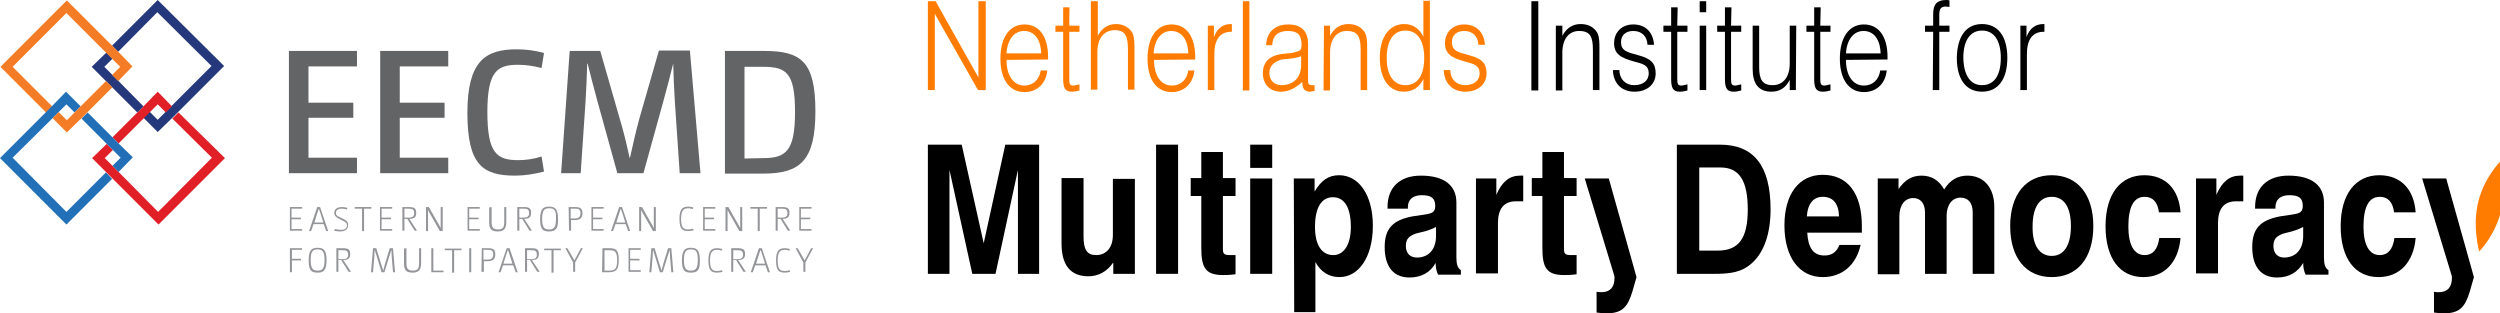
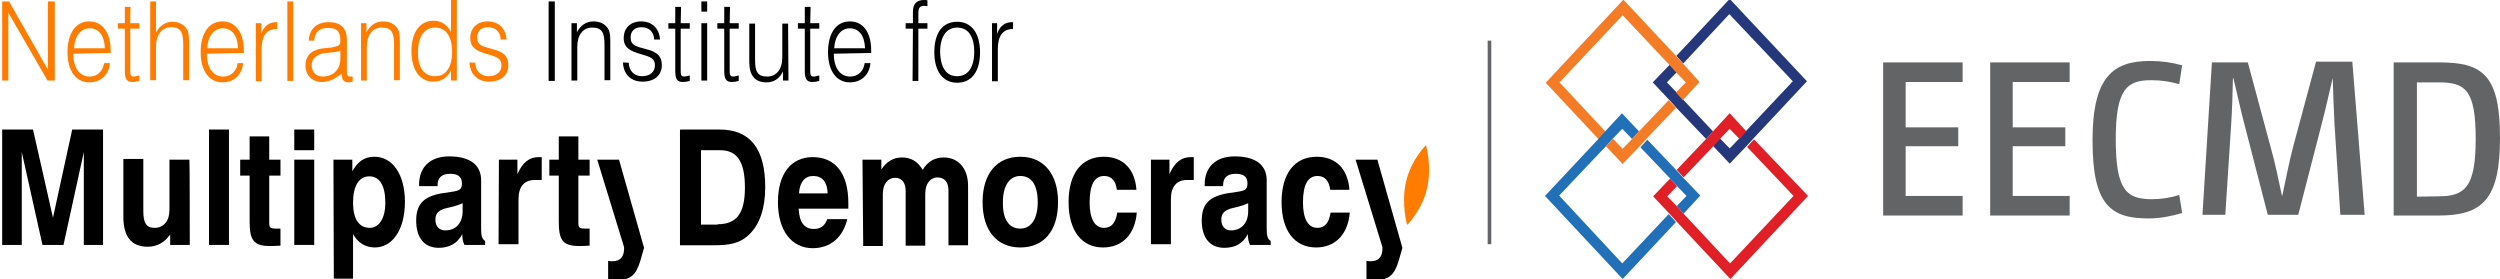
- <svg xmlns="http://www.w3.org/2000/svg" version="1.1" id="Group_34" x="0px" y="0px" viewBox="-198.1 295 613.5 76.8" style="enable-background:new -198.1 295 613.5 76.8;" xml:space="preserve">
+ <svg xmlns="http://www.w3.org/2000/svg" version="1.1" id="Group_34" x="0px" y="0px" viewBox="-34.5 358.2 689 76.8" style="enable-background:new -34.5 358.2 689 76.8;" xml:space="preserve">
  <style type="text/css">
	.st0{fill:#636466;}
- 	.st1{fill:#939598;}
- 	.st2{fill:none;}
- 	.st3{fill:#25387B;}
- 	.st4{fill:#E01F27;}
- 	.st5{fill:#F47C26;}
- 	.st6{fill:#226FB7;}
- 	.st7{fill:#2270B8;}
- 	.st8{fill:#FF7C00;}
+ 	.st1{fill:none;}
+ 	.st2{fill:#25387B;}
+ 	.st3{fill:#E01F27;}
+ 	.st4{fill:#F47C26;}
+ 	.st5{fill:#226FB7;}
+ 	.st6{fill:#2270B8;}
+ 	.st7{fill:#FF7C00;}
+ 	.st8{fill:#5D5D5D;stroke:#636566;stroke-miterlimit:10;}
</style>
  <g>
-     <path id="Path_37" class="st0" d="M-127.2,307.5h16.7v3.8h-11.9v8.9h11v3.7h-11v9.8h11.9v3.8h-16.7V307.5z" />
-     <path id="Path_38" class="st0" d="M-104.8,307.5h16.7v3.8H-100v8.9h11v3.7h-11v9.8h11.9v3.8h-16.7V307.5z" />
-     <path id="Path_39" class="st0" d="M-64.6,337.1c-2.3,0.6-4.7,1-7.1,1c-8,0-11.7-2.7-11.7-15.4c0-12.6,4.3-15.6,12.1-15.6   c2.3,0,4.5,0.3,6.7,0.9l-0.6,3.7c-1.9-0.5-3.8-0.8-5.8-0.8c-5.1,0-7.5,1.6-7.5,11.6c0,10.1,2.3,11.8,7.6,11.8   c1.9,0,3.9-0.3,5.7-0.9L-64.6,337.1z" />
-     <path id="Path_40" class="st0" d="M-58.3,307.5h7.5l4.8,16.7c1,3.3,1.6,5.9,2.4,9.5h0.1c0.8-3.6,1.4-6.3,2.3-9.6l4.8-16.7h7.6   l2.6,30.1h-5.1l-1.2-17.7c-0.2-3.2-0.3-5.9-0.4-9.2l0,0c-0.8,3.2-1.5,6-2.4,9.2l-4.9,17.7h-6.4l-4.9-17.7c-0.9-3.2-1.6-6.1-2.4-9.2   h-0.1c-0.1,3.2-0.2,6-0.4,9.2l-1.2,17.7h-4.8L-58.3,307.5z" />
-     <path id="Path_41" class="st0" d="M-20.2,307.5h9.6c9.1,0,12.6,2.6,12.6,14.8c0,12.1-3.7,15.3-12.8,15.3h-9.4V307.5z M-10.8,333.8   c5.6,0,7.8-1.8,7.8-11.3c0-9.6-2.1-11.1-7.8-11.1h-4.6v22.5L-10.8,333.8L-10.8,333.8z" />
-     <g id="Group_2" transform="translate(-868.958 -815.394)">
-       <path id="Path_42" class="st1" d="M742,1161.2h3v0.4h-2.6v2.2h2.3v0.4h-2.3v2.4h2.6v0.4h-3V1161.2z" />
-       <path id="Path_43" class="st1" d="M748.7,1161.2h0.7l2,5.9h-0.5l-0.6-1.7h-2.5l-0.6,1.7h-0.5L748.7,1161.2z M750.2,1165l-0.5-1.6    c-0.2-0.7-0.4-1.2-0.6-1.8l0,0c-0.2,0.6-0.4,1.1-0.6,1.8l-0.5,1.6H750.2z" />
-       <path id="Path_44" class="st1" d="M753.1,1166.6c0.5,0.1,0.9,0.2,1.4,0.2c1.1,0,1.5-0.4,1.5-1.1c0-0.6-0.3-0.8-1.5-1.4    c-1.2-0.6-1.6-0.9-1.6-1.7c0-0.8,0.6-1.4,1.9-1.4c0.4,0,0.9,0.1,1.3,0.2l-0.1,0.4c-0.4-0.1-0.8-0.2-1.2-0.2c-1,0-1.5,0.4-1.5,1    s0.2,0.8,1.4,1.3c1.2,0.6,1.6,0.9,1.6,1.7c0,1-0.7,1.6-2,1.6c-0.5,0-1-0.1-1.5-0.2L753.1,1166.6z" />
-       <path id="Path_45" class="st1" d="M759.7,1161.6h-1.8v-0.4h4.1v0.4h-1.8v5.5h-0.5L759.7,1161.6L759.7,1161.6z" />
-       <path id="Path_46" class="st1" d="M764.1,1161.2h3v0.4h-2.6v2.2h2.3v0.4h-2.3v2.4h2.6v0.4h-3V1161.2z" />
-       <path id="Path_47" class="st1" d="M769.6,1161.2h1.5c1.4,0,1.9,0.3,1.9,1.4c0,1.1-0.5,1.5-1.7,1.5l1.9,2.9h-0.6l-1.8-2.9h-0.7v2.9    h-0.5L769.6,1161.2L769.6,1161.2z M771.1,1163.8c1.1,0,1.4-0.4,1.4-1.1c0-0.9-0.4-1.1-1.4-1.1h-1v2.2L771.1,1163.8z" />
-       <path id="Path_48" class="st1" d="M775.4,1161.2h0.7l2.1,3.7c0.3,0.5,0.6,1,0.8,1.5l0,0c0-0.5,0-1.1,0-1.5v-3.7h0.5v5.9h-0.7    l-2.1-3.7c-0.3-0.5-0.6-1-0.8-1.5l0,0c0,0.5,0,1.1,0,1.5v3.7h-0.5V1161.2z" />
-       <path id="Path_49" class="st1" d="M785.6,1161.2h3v0.4h-2.6v2.2h2.3v0.4h-2.3v2.4h2.6v0.4h-3V1161.2z" />
-       <path id="Path_50" class="st1" d="M791.5,1161.2v3.7c0,1.2,0.3,1.8,1.6,1.8c1.3,0,1.5-0.7,1.5-1.8v-3.7h0.5v3.7    c0,1.5-0.5,2.3-2.1,2.3s-2.1-0.7-2.1-2.2v-3.7L791.5,1161.2L791.5,1161.2z" />
-       <path id="Path_51" class="st1" d="M797.8,1161.2h1.5c1.4,0,1.9,0.3,1.9,1.4c0,1.1-0.5,1.5-1.7,1.5l1.9,2.9h-0.6l-1.8-2.9h-0.7v2.9    h-0.5L797.8,1161.2L797.8,1161.2z M799.3,1163.8c1.1,0,1.4-0.4,1.4-1.1c0-0.9-0.4-1.1-1.4-1.1h-1v2.2L799.3,1163.8z" />
-       <path id="Path_52" class="st1" d="M805.6,1167.2c-1.5,0-2.2-0.5-2.2-3c0-2.6,0.8-3.1,2.2-3.1s2.2,0.5,2.2,3    C807.9,1166.6,807.1,1167.2,805.6,1167.2z M805.6,1161.5c-1.1,0-1.7,0.4-1.7,2.6c0,2.2,0.6,2.6,1.7,2.6c1.1,0,1.7-0.4,1.7-2.6    C807.4,1161.9,806.8,1161.5,805.6,1161.5z" />
-       <path id="Path_53" class="st1" d="M810.4,1161.2h1.5c1.3,0,1.9,0.3,1.9,1.5c0,1.2-0.6,1.7-1.9,1.7h-0.9v2.6h-0.5L810.4,1161.2    L810.4,1161.2z M811.9,1164c1,0,1.4-0.4,1.4-1.3c0-0.9-0.4-1.1-1.4-1.1h-1v2.4H811.9z" />
-       <path id="Path_54" class="st1" d="M816,1161.2h3v0.4h-2.6v2.2h2.3v0.4h-2.3v2.4h2.6v0.4h-3V1161.2z" />
-       <path id="Path_55" class="st1" d="M822.8,1161.2h0.7l2,5.9H825l-0.6-1.7h-2.5l-0.6,1.7h-0.5L822.8,1161.2z M824.3,1165l-0.5-1.6    c-0.2-0.7-0.4-1.2-0.6-1.8l0,0c-0.2,0.6-0.4,1.1-0.6,1.8l-0.5,1.6H824.3z" />
-       <path id="Path_56" class="st1" d="M827.7,1161.2h0.7l2.1,3.7c0.3,0.5,0.6,1,0.8,1.5l0,0c0-0.5,0-1.1,0-1.5v-3.7h0.5v5.9h-0.7    l-2.1-3.7c-0.3-0.5-0.6-1-0.8-1.5l0,0c0,0.5,0,1.1,0,1.5v3.7h-0.5V1161.2z" />
-       <path id="Path_57" class="st1" d="M841.1,1166.9c-0.4,0.1-0.8,0.2-1.3,0.2c-1.5,0-2.2-0.5-2.2-3s0.8-3,2.2-3    c0.4,0,0.8,0.1,1.2,0.2l-0.1,0.4c-0.4-0.1-0.8-0.2-1.1-0.2c-1.1,0-1.8,0.4-1.8,2.6c0,2.2,0.6,2.6,1.8,2.6c0.4,0,0.8-0.1,1.1-0.2    L841.1,1166.9z" />
-       <path id="Path_58" class="st1" d="M843.4,1161.2h3v0.4h-2.6v2.2h2.3v0.4h-2.3v2.4h2.6v0.4h-3V1161.2z" />
-       <path id="Path_59" class="st1" d="M848.9,1161.2h0.7l2.1,3.7c0.3,0.5,0.6,1,0.8,1.5l0,0c0-0.5,0-1.1,0-1.5v-3.7h0.5v5.9h-0.7    l-2.1-3.7c-0.3-0.5-0.6-1-0.8-1.5l0,0c0,0.5,0,1.1,0,1.5v3.7h-0.5V1161.2z" />
-       <path id="Path_60" class="st1" d="M856.8,1161.6h-1.8v-0.4h4.1v0.4h-1.8v5.5h-0.5L856.8,1161.6L856.8,1161.6z" />
-       <path id="Path_61" class="st1" d="M861.2,1161.2h1.5c1.4,0,1.9,0.3,1.9,1.4c0,1.1-0.5,1.5-1.7,1.5l1.9,2.9h-0.6l-1.8-2.9h-0.7v2.9    h-0.5L861.2,1161.2L861.2,1161.2z M862.7,1163.8c1.1,0,1.4-0.4,1.4-1.1c0-0.9-0.4-1.1-1.4-1.1h-1v2.2L862.7,1163.8z" />
-       <path id="Path_62" class="st1" d="M867,1161.2h3v0.4h-2.6v2.2h2.3v0.4h-2.3v2.4h2.6v0.4h-3V1161.2z" />
-       <path id="Path_63" class="st1" d="M742,1171.3h3v0.4h-2.5v2.2h2.2v0.4h-2.2v2.9h-0.5L742,1171.3L742,1171.3z" />
-       <path id="Path_64" class="st1" d="M748.8,1177.3c-1.5,0-2.2-0.5-2.2-3c0-2.6,0.8-3.1,2.2-3.1s2.2,0.5,2.2,3    C751,1176.8,750.2,1177.3,748.8,1177.3z M748.8,1171.6c-1.1,0-1.7,0.4-1.7,2.6s0.6,2.6,1.7,2.6c1.1,0,1.7-0.4,1.7-2.6    S749.9,1171.6,748.8,1171.6L748.8,1171.6z" />
-       <path id="Path_65" class="st1" d="M753.4,1171.3h1.5c1.4,0,1.9,0.3,1.9,1.4c0,1.1-0.5,1.5-1.7,1.5l1.9,2.9h-0.6l-1.8-2.9h-0.7v2.9    h-0.5L753.4,1171.3L753.4,1171.3z M754.9,1174c1.1,0,1.4-0.4,1.4-1.1c0-0.9-0.4-1.1-1.4-1.1h-1v2.2L754.9,1174z" />
-       <path id="Path_66" class="st1" d="M762.4,1171.3h0.8l1.1,3.6c0.2,0.7,0.4,1.2,0.6,1.9l0,0c0.2-0.7,0.3-1.2,0.5-1.9l1.1-3.6h0.8    l0.5,5.9h-0.5l-0.3-3.6c0-0.7-0.1-1.2-0.1-1.9l0,0c-0.2,0.7-0.4,1.2-0.6,1.9l-1.1,3.6h-0.7l-1.1-3.6c-0.2-0.7-0.4-1.3-0.6-1.9l0,0    c0,0.6-0.1,1.2-0.1,1.9l-0.3,3.6h-0.5L762.4,1171.3z" />
-       <path id="Path_67" class="st1" d="M770.6,1171.3v3.7c0,1.2,0.3,1.8,1.6,1.8c1.3,0,1.5-0.7,1.5-1.8v-3.7h0.5v3.7    c0,1.5-0.5,2.3-2.1,2.3s-2.1-0.7-2.1-2.2v-3.7L770.6,1171.3L770.6,1171.3z" />
-       <path id="Path_68" class="st1" d="M776.7,1171.3h0.5v5.5h2.5v0.4h-3L776.7,1171.3L776.7,1171.3z" />
-       <path id="Path_69" class="st1" d="M781.8,1171.8h-1.8v-0.4h4.1v0.4h-1.8v5.5h-0.5L781.8,1171.8L781.8,1171.8z" />
-       <path id="Path_70" class="st1" d="M786,1171.3h0.5v5.9H786V1171.3z" />
-       <path id="Path_71" class="st1" d="M789.1,1171.3h1.5c1.3,0,1.8,0.3,1.8,1.5c0,1.2-0.6,1.7-1.9,1.7h-0.9v2.6H789L789.1,1171.3    L789.1,1171.3z M790.5,1174.1c1,0,1.4-0.4,1.4-1.3c0-0.9-0.4-1.1-1.4-1.1h-1v2.4H790.5z" />
-       <path id="Path_72" class="st1" d="M795.2,1171.3h0.7l2,5.9h-0.5l-0.6-1.7h-2.5l-0.6,1.7h-0.5L795.2,1171.3z M796.6,1175.1    l-0.5-1.6c-0.2-0.7-0.4-1.2-0.6-1.8l0,0c-0.2,0.6-0.4,1.1-0.6,1.8l-0.5,1.6H796.6z" />
-       <path id="Path_73" class="st1" d="M799.7,1171.3h1.5c1.4,0,1.9,0.3,1.9,1.4c0,1.1-0.5,1.5-1.7,1.5l1.9,2.9h-0.6l-1.8-2.9h-0.7v2.9    h-0.5L799.7,1171.3L799.7,1171.3z M801.2,1174c1.1,0,1.4-0.4,1.4-1.1c0-0.9-0.4-1.1-1.4-1.1h-1v2.2L801.2,1174z" />
-       <path id="Path_74" class="st1" d="M806.2,1171.8h-1.8v-0.4h4.1v0.4h-1.8v5.5h-0.5L806.2,1171.8L806.2,1171.8z" />
-       <path id="Path_75" class="st1" d="M811.5,1174.8l-1.9-3.5h0.5l1.1,1.9c0.2,0.4,0.4,0.7,0.6,1.1l0,0c0.2-0.4,0.4-0.7,0.6-1.1l1-1.9    h0.5l-1.9,3.5v2.3h-0.5L811.5,1174.8z" />
-       <path id="Path_76" class="st1" d="M818.7,1171.3h1.7c1.7,0,2.3,0.5,2.3,2.9c0,2.4-0.7,3-2.4,3h-1.7L818.7,1171.3L818.7,1171.3z     M820.4,1176.8c1.3,0,1.9-0.4,1.9-2.5s-0.5-2.5-1.9-2.5h-1.2v5L820.4,1176.8z" />
-       <path id="Path_77" class="st1" d="M825.1,1171.3h3v0.4h-2.6v2.2h2.3v0.4h-2.3v2.4h2.6v0.4h-3V1171.3z" />
-       <path id="Path_78" class="st1" d="M830.7,1171.3h0.8l1.1,3.6c0.2,0.7,0.4,1.2,0.6,1.9l0,0c0.2-0.7,0.3-1.2,0.5-1.9l1.1-3.6h0.8    l0.5,5.9h-0.5l-0.3-3.6c0-0.7-0.1-1.2-0.1-1.9l0,0c-0.2,0.7-0.4,1.2-0.6,1.9l-1.1,3.6h-0.7l-1.1-3.6c-0.2-0.7-0.4-1.3-0.6-1.9l0,0    c0,0.6-0.1,1.2-0.1,1.9l-0.3,3.6h-0.5L830.7,1171.3z" />
-       <path id="Path_79" class="st1" d="M840.4,1177.3c-1.5,0-2.2-0.5-2.2-3c0-2.6,0.8-3.1,2.2-3.1s2.2,0.5,2.2,3    C842.7,1176.8,841.9,1177.3,840.4,1177.3z M840.4,1171.6c-1.1,0-1.7,0.4-1.7,2.6s0.6,2.6,1.7,2.6c1.1,0,1.7-0.4,1.7-2.6    S841.6,1171.6,840.4,1171.6z" />
-       <path id="Path_80" class="st1" d="M848.2,1177.1c-0.4,0.1-0.8,0.2-1.3,0.2c-1.5,0-2.2-0.5-2.2-3s0.8-3,2.2-3    c0.4,0,0.8,0.1,1.2,0.2l-0.1,0.4c-0.4-0.1-0.8-0.2-1.1-0.2c-1.1,0-1.8,0.4-1.8,2.6c0,2.2,0.6,2.6,1.8,2.6c0.4,0,0.8-0.1,1.1-0.2    L848.2,1177.1z" />
-       <path id="Path_81" class="st1" d="M850.3,1171.3h1.5c1.4,0,1.9,0.3,1.9,1.4c0,1.1-0.5,1.5-1.7,1.5l1.9,2.9h-0.6l-1.8-2.9h-0.7v2.9    h-0.5L850.3,1171.3L850.3,1171.3z M851.8,1174c1.1,0,1.4-0.4,1.4-1.1c0-0.9-0.4-1.1-1.4-1.1h-1v2.2L851.8,1174z" />
-       <path id="Path_82" class="st1" d="M857.1,1171.3h0.7l2,5.9h-0.5l-0.6-1.7h-2.5l-0.6,1.7h-0.5L857.1,1171.3z M858.6,1175.1    l-0.5-1.6c-0.2-0.7-0.4-1.2-0.6-1.8l0,0c-0.2,0.6-0.4,1.1-0.6,1.8l-0.5,1.6H858.6z" />
-       <path id="Path_83" class="st1" d="M864.8,1177.1c-0.4,0.1-0.8,0.2-1.3,0.2c-1.5,0-2.2-0.5-2.2-3s0.8-3,2.2-3    c0.4,0,0.8,0.1,1.2,0.2l-0.1,0.4c-0.4-0.1-0.8-0.2-1.1-0.2c-1.1,0-1.8,0.4-1.8,2.6c0,2.2,0.6,2.6,1.8,2.6c0.4,0,0.8-0.1,1.1-0.2    L864.8,1177.1z" />
-       <path id="Path_84" class="st1" d="M868,1174.8l-1.9-3.5h0.5l1.1,1.9c0.2,0.4,0.4,0.7,0.6,1.1l0,0c0.2-0.4,0.4-0.7,0.6-1.1l1-1.9    h0.5l-1.9,3.5v2.3H868L868,1174.8z" />
-     </g>
-     <path id="Path_85" class="st2" d="M-169,314.9l6.1,6.1l3.5-3.6l3.6,3.6l9.7-9.7l-13.3-13.2l-9.6,9.7l3.5,3.5L-169,314.9z" />
-     <path id="Path_86" class="st2" d="M-162.9,324.1l-6.1,6.1l3.5,3.5l-3.5,3.6l9.6,9.7l13.3-13.3l-9.7-9.6l-3.6,3.5L-162.9,324.1z" />
-     <path id="Path_87" class="st2" d="M-172.1,330.2l-6.1-6.1l-3.6,3.5l-3.5-3.5l-9.7,9.6l13.2,13.3l9.7-9.7l-3.6-3.6L-172.1,330.2z" />
-     <rect id="Rectangle_104" x="-172" y="332.4" transform="matrix(-0.7071 0.7071 -0.7071 -0.7071 -55.164 690.4349)" class="st2" width="2.9" height="2.9" />
-     <rect id="Rectangle_105" x="-183.2" y="321.1" transform="matrix(-0.7071 0.7071 -0.7071 -0.7071 -82.2463 679.1649)" class="st2" width="2.9" height="2.9" />
-     <rect id="Rectangle_106" x="-174.9" y="318.2" transform="matrix(-0.7071 0.7071 -0.7071 -0.7071 -63.0158 671.2373)" class="st2" width="8.7" height="8.7" />
-     <rect id="Rectangle_107" x="-172" y="309.9" transform="matrix(-0.7071 0.7071 -0.7071 -0.7071 -71.0061 652.155)" class="st2" width="2.9" height="2.9" />
-     <path id="Path_88" class="st2" d="M-178.2,321l6.1-6.1l-3.6-3.6l3.6-3.5l-9.7-9.7l-13.2,13.2l9.7,9.7l3.5-3.6L-178.2,321z" />
-     <rect id="Rectangle_108" x="-160.8" y="321.1" transform="matrix(-0.7071 0.7071 -0.7071 -0.7071 -43.967 663.321)" class="st2" width="2.9" height="2.9" />
-     <path id="Path_89" class="st3" d="M-159.4,295l-11.2,11.2l1.5,1.5l9.6-9.7l13.3,13.2l-9.7,9.7l-1.5,1.5l-2,2l-2-2l-1.5,1.5l3.5,3.5   l3.6-3.5l1.5-1.5l11.2-11.2L-159.4,295z" />
-     <path id="Path_90" class="st4" d="M-159.4,317.5l-3.5,3.6l-1.5,1.5l-6.1,6.1l1.5,1.5l6.1-6.1l1.5-1.5l2-2l2,2l1.5-1.5L-159.4,317.5   z" />
-     <path id="Path_91" class="st3" d="M-169,314.9l-1.5-1.5l-2-2l2-2l-1.5-1.5l-3.6,3.5l3.6,3.6l1.5,1.5l6.1,6.1l1.5-1.5L-169,314.9z" />
-     <path id="Path_92" class="st5" d="M-169,307.8l-1.5-1.5l-11.2-11.2l-16.3,16.3l11.2,11.2l1.5-1.5l-9.7-9.7l13.2-13.2l9.7,9.7   l1.5,1.5l2,2l-2,2l1.5,1.5l3.5-3.6L-169,307.8z" />
-     <path id="Path_93" class="st4" d="M-154.3,322.6l-1.5,1.5l9.7,9.6l-13.2,13.3l-9.6-9.7l-1.5-1.5l-2-2l2-2l-1.5-1.5l-3.6,3.5   l3.6,3.6l1.5,1.5l11.2,11.2l16.3-16.3L-154.3,322.6z" />
-     <path id="Path_94" class="st6" d="M-169,330.2l-1.5-1.5l-6.1-6.1l-1.5,1.5l6.1,6.1l1.5,1.5l2,2l-2,2l1.5,1.5l3.5-3.6L-169,330.2z" />
-     <path id="Path_95" class="st7" d="M-172.1,337.3l-9.7,9.7l-13.2-13.3l9.7-9.6l1.5-1.5l2-2l2,2l1.5-1.5l-3.6-3.6l-3.5,3.6l-1.5,1.5   l-11.2,11.2l16.3,16.3l11.2-11.2L-172.1,337.3z" />
-     <path id="Path_96" class="st5" d="M-172.1,314.9l-6.1,6.1l-1.5,1.5l-2,2l-2-2l-1.5,1.5l3.5,3.5l3.6-3.5l1.5-1.5l6.1-6.1   L-172.1,314.9z" />
+     <path id="Path_37" class="st0" d="M484.5,375.4h21.9v5.4h-15.7v12.5h14.5v5.2h-14.5v13.7h15.7v5.4h-21.9V375.4z" />
+     <path id="Path_38" class="st0" d="M514,375.4h21.9v5.4h-15.7v12.5h14.5v5.2h-14.5v13.7h15.7v5.4H514V375.4z" />
+     <path id="Path_39" class="st0" d="M566.9,416.9c-3,0.9-6.1,1.5-9.3,1.5c-10.5,0-15.4-3.8-15.4-21.5c0-17.6,5.7-21.9,15.9-21.9   c3,0,5.9,0.4,8.8,1.2l-0.8,5.2c-2.5-0.7-4.9-1.1-7.6-1.1c-6.7,0-9.9,2.2-9.9,16.3s3,16.5,10,16.5c2.5,0,5.2-0.4,7.5-1.2   L566.9,416.9z" />
+     <path id="Path_40" class="st0" d="M575.1,375.4h9.9l6.3,23.4c1.3,4.6,2,8.3,3.1,13.3h0.1c1.1-5,1.8-8.9,3-13.5l6.3-23.4h10   l3.4,42.2h-6.7l-1.6-24.8c-0.2-4.5-0.4-8.3-0.5-12.9l0,0c-1.1,4.5-1.9,8.4-3.1,12.9l-6.4,24.8h-8.4l-6.4-24.8   c-1.2-4.5-2-8.5-3.1-12.9h-0.1c-0.1,4.5-0.2,8.4-0.5,12.9l-1.6,24.8h-6.3L575.1,375.4z" />
+     <path id="Path_41" class="st0" d="M625.2,375.4h12.7c11.9,0,16.6,3.6,16.6,20.8c0,16.9-4.8,21.4-16.9,21.4h-12.4V375.4z    M637.6,412.3c7.3,0,10.2-2.6,10.2-15.8c0-13.5-2.8-15.6-10.2-15.6h-6v31.5L637.6,412.3L637.6,412.3z" />
+     <path id="Path_85" class="st1" d="M429.5,385.8l8.1,8.5l4.6-5l4.7,5l12.8-13.6l-17.5-18.5l-12.7,13.6l4.6,4.9L429.5,385.8z" />
+     <path id="Path_86" class="st1" d="M437.6,398.6l-8.1,8.5l4.6,4.9l-4.6,5l12.7,13.6l17.5-18.6l-12.8-13.5l-4.7,4.9L437.6,398.6z" />
+     <path id="Path_87" class="st1" d="M425.4,407.3l-8.1-8.5l-4.7,4.9l-4.6-4.9l-12.8,13.4l17.4,18.6l12.8-13.6l-4.7-5L425.4,407.3z" />
+     <polygon id="Rectangle_104" class="st1" points="430.1,412.3 427.4,415.2 424.7,412.3 427.4,409.3  " />
+     <polygon id="Rectangle_105" class="st1" points="415.4,396.6 412.7,399.4 410,396.6 412.7,393.7  " />
+     <polygon id="Rectangle_106" class="st1" points="435.7,396.6 427.6,405.2 419.5,396.6 427.6,387.9  " />
+     <polygon id="Rectangle_107" class="st1" points="430.1,380.9 427.5,383.8 424.8,380.9 427.5,378  " />
+     <path id="Path_88" class="st1" d="M417.5,394.4l8.1-8.5l-4.7-5l4.7-4.9l-12.8-13.6l-17.5,18.4l12.8,13.6l4.6-5L417.5,394.4z" />
+     <polygon id="Rectangle_108" class="st1" points="445,396.6 442.2,399.4 439.5,396.6 442.2,393.7  " />
+     <path id="Path_89" class="st2" d="M442.2,357.9l-14.7,15.7l1.9,2.1l12.7-13.6l17.5,18.5l-12.8,13.6l-1.9,2.1l-2.7,2.8l-2.7-2.8   l-1.9,2.1l4.6,4.9l4.7-4.9l1.9-2.1l14.7-15.7L442.2,357.9z" />
+     <path id="Path_90" class="st3" d="M442.2,389.4l-4.6,5l-1.9,2.1l-8.1,8.5l1.9,2.1l8.1-8.5l1.9-2.1l2.7-2.8l2.7,2.8l1.9-2.1   L442.2,389.4z" />
+     <path id="Path_91" class="st2" d="M429.5,385.8l-1.9-2.1l-2.7-2.8l2.7-2.8l-1.9-2.1l-4.7,4.9l4.7,5l1.9,2.1l8.1,8.5l1.9-2.1   L429.5,385.8z" />
+     <path id="Path_92" class="st4" d="M429.5,375.9l-1.9-2.1l-14.7-15.7L391.5,381l14.7,15.7l1.9-2.1l-12.8-13.7l17.4-18.5l12.8,13.6   l1.9,2.1l2.7,2.8l-2.7,2.8l1.9,2.1l4.6-5L429.5,375.9z" />
+     <path id="Path_93" class="st3" d="M448.9,396.6l-1.9,2.1l12.8,13.5l-17.5,18.6l-12.7-13.6l-1.9-2.1l-2.7-2.8l2.7-2.8l-1.9-2.1   l-4.7,4.9l4.7,5l1.9,2.1l14.7,15.7l21.4-22.9L448.9,396.6z" />
+     <path id="Path_94" class="st5" d="M429.5,407.3l-1.9-2.1l-8.1-8.5l-1.9,2.1l8.1,8.5l1.9,2.1l2.7,2.8l-2.7,2.8l1.9,2.1l4.6-5   L429.5,407.3z" />
+     <path id="Path_95" class="st6" d="M425.4,417.2l-12.8,13.6l-17.4-18.7l12.8-13.5l1.9-2.1l2.7-2.8l2.7,2.8l1.9-2.1l-4.7-5l-4.6,5   l-1.9,2.1l-14.7,15.7l21.4,22.9l14.7-15.7L425.4,417.2z" />
+     <path id="Path_96" class="st4" d="M425.4,385.8l-8.1,8.5l-1.9,2.1l-2.7,2.8l-2.7-2.8l-1.9,2.1l4.6,4.9l4.7-4.9l1.9-2.1l8.1-8.5   L425.4,385.8z" />
  </g>
  <g>
-     <polygon class="st8" points="29.6,295.3 31.5,295.3 42,314 42,295.3 43.8,295.3 43.8,317.1 41.9,317.1 31.3,298.4 31.3,317.1    29.6,317.1  " />
-     <path class="st8" d="M48.9,309.7c0,4,1.8,6.3,4.4,6.3c2.1,0,3.6-1.4,4-3.7h1.6c-0.3,3.2-2.5,5.3-5.6,5.3c-3.6,0-5.9-3-5.9-8.2   c0-5.3,2.3-8.4,5.9-8.4c3.6,0,5.8,2.9,5.8,8v0.6L48.9,309.7L48.9,309.7L48.9,309.7z M57.4,308.1c-0.1-3.5-1.7-5.5-4.2-5.5   c-2.4,0-4.1,2.1-4.3,5.5L57.4,308.1L57.4,308.1z" />
-     <path class="st8" d="M64.3,301.3h2.5v1.5h-2.5v11.5c0,1.2,0.1,1.7,1,1.7c0.4,0,0.9-0.2,1.5-0.3v1.5c-0.7,0.2-1.3,0.3-1.9,0.3   c-1.7,0-2.1-1-2.1-3.2v-11.5h-1.9v-1.5h1.9v-4.5h1.6C64.3,296.8,64.3,301.3,64.3,301.3z" />
-     <path class="st8" d="M69.7,295.3h1.6v8.5c1-1.9,2.5-2.9,4.5-2.9c1.8,0,3.3,0.9,4,2.2c0.5,1,0.5,2.4,0.5,4.3v9.6h-1.6v-9.6   c0-3.4-0.5-5-3.3-5c-2.5,0-4.2,2-4.2,5.3v9.3h-1.6V295.3z" />
-     <path class="st8" d="M85.1,309.7c0,4,1.8,6.3,4.4,6.3c2.1,0,3.7-1.4,4-3.7H95c-0.3,3.2-2.5,5.3-5.6,5.3c-3.6,0-5.9-3-5.9-8.2   c0-5.3,2.3-8.4,5.9-8.4c3.6,0,5.8,2.9,5.8,8v0.6L85.1,309.7L85.1,309.7L85.1,309.7z M93.5,308.1c-0.1-3.5-1.7-5.5-4.2-5.5   c-2.4,0-4.1,2.1-4.3,5.5L93.5,308.1L93.5,308.1z" />
-     <path class="st8" d="M98.3,301.3h1.5v2.8c0.8-2.2,2.2-3.2,4.2-3.2h0.2v1.9H104c-2.7,0-4.1,1.9-4.1,5.5v8.8h-1.6V301.3z" />
-     <rect x="106.9" y="295.3" class="st8" width="1.6" height="21.9" />
-     <path class="st8" d="M116.3,317.5c-2.8,0-4.5-1.8-4.5-4.6c0-1.8,0.8-3.2,2.2-3.9c1.4-0.8,3.1-0.8,4.9-1c1.9-0.5,2.4-0.4,2.4-2   c0-2.4-0.9-3.4-3.4-3.4c-2.4,0-3.7,1.2-3.8,3.5h-1.5c0.1-3.1,2.1-5.1,5.4-5.1c3.2,0,4.9,1.6,4.9,4.8v8.4v0.2c0,1,0,1.5,1,1.5   c0.1,0,0.3,0,0.6,0v1.4c-0.5,0.1-0.9,0.2-1.1,0.2c-1.3,0-1.9-0.7-1.9-2.2v-0.2C119.8,316.6,118.2,317.5,116.3,317.5 M116.4,309.6   c-2,0.6-3,1.7-3,3.3c0,1.8,1.2,3,3,3c2.8,0,4.8-1.8,4.8-4.9l0-2.2C120,309.3,118.4,309.4,116.4,309.6" />
-     <path class="st8" d="M126.8,301.3h1.5v2.5c1-1.9,2.5-2.9,4.5-2.9c1.9,0,3.3,0.8,4.1,2.2c0.5,1,0.5,2.2,0.5,3.9v0.5v9.6h-1.6v-9.8   c0-3.2-0.6-4.7-3.4-4.7c-2.5,0-4.1,2-4.1,5.3v9.3h-1.6L126.8,301.3L126.8,301.3z" />
-     <path class="st8" d="M152.8,317.1h-1.6v-2.7c-1,2.1-2.7,3.1-4.8,3.1c-3.6,0-5.9-3.1-5.9-8.3c0-5.2,2.4-8.3,6-8.3   c2.1,0,3.7,1.1,4.7,3.1v-8.8h1.6C152.8,295.3,152.8,317.1,152.8,317.1z M146.8,315.9c2.9,0,4.6-2.3,4.6-6.7c0-4.3-1.7-6.7-4.6-6.7   c-2.9,0-4.6,2.4-4.6,6.7C142.2,313.5,143.9,315.9,146.8,315.9" />
-     <path class="st8" d="M157.8,312.2c0,2.2,1.5,3.7,3.6,3.7c2.3,0,3.6-1.2,3.6-2.9c0-1.9-1.3-2.3-3.6-2.9c-3.2-0.9-4.9-1.8-4.9-4.5   c0-2.7,1.9-4.6,4.7-4.6c3,0,4.9,1.9,5.1,5h-1.6c-0.1-2.1-1.4-3.4-3.5-3.4c-1.9,0-3,1.1-3,2.7c0,2.3,1.6,2.5,4.4,3.3   c2.9,0.8,4.1,1.9,4.1,4.4c0,2.6-2,4.5-5.2,4.5c-3.2,0-5.2-2.1-5.3-5.3L157.8,312.2L157.8,312.2z" />
-     <rect x="177.7" y="295.3" width="1.7" height="21.9" />
-     <path d="M183.8,301.3h1.5v2.5c1-1.9,2.5-2.9,4.5-2.9c1.9,0,3.3,0.8,4.1,2.2c0.5,1,0.5,2.2,0.5,3.9v0.5v9.6h-1.6v-9.8   c0-3.2-0.6-4.7-3.4-4.7c-2.5,0-4.1,2-4.1,5.3v9.3h-1.6V301.3z" />
-     <path d="M199.3,312.2c0,2.2,1.5,3.7,3.6,3.7c2.3,0,3.6-1.2,3.6-2.9c0-1.9-1.2-2.3-3.6-2.9c-3.2-0.9-4.9-1.8-4.9-4.5   c0-2.7,1.9-4.6,4.7-4.6c3,0,4.9,1.9,5.1,5h-1.6c-0.1-2.1-1.4-3.4-3.5-3.4c-1.9,0-3,1.1-3,2.7c0,2.3,1.6,2.5,4.4,3.3   c2.9,0.8,4.1,1.9,4.1,4.4c0,2.6-2,4.5-5.2,4.5c-3.2,0-5.2-2.1-5.3-5.3L199.3,312.2L199.3,312.2z" />
-     <path d="M213.5,301.3h2.5v1.5h-2.5v11.5c0,1.2,0.1,1.7,1,1.7c0.4,0,0.9-0.2,1.5-0.3v1.5c-0.7,0.2-1.3,0.3-1.9,0.3   c-1.7,0-2.1-1-2.1-3.2v-11.5h-1.9v-1.5h1.9v-4.5h1.6L213.5,301.3L213.5,301.3z" />
-     <path d="M219,295.3h1.6v2.7H219V295.3z M219,301.3h1.6v15.8H219V301.3z" />
-     <path d="M226.7,301.3h2.5v1.5h-2.5v11.5c0,1.2,0.1,1.7,1,1.7c0.4,0,0.9-0.2,1.5-0.3v1.5c-0.7,0.2-1.3,0.3-1.9,0.3   c-1.7,0-2.1-1-2.1-3.2v-11.5h-1.9v-1.5h1.9v-4.5h1.6L226.7,301.3L226.7,301.3z" />
-     <path d="M242.6,317.1h-1.5v-2.5c-1,2-2.5,2.9-4.5,2.9c-3.1,0-4.6-1.9-4.6-5.6v-10.6h1.6v10.2c0,3,0.8,4.4,3.3,4.4   c2.6,0,4.2-2,4.2-5.3v-9.3h1.6L242.6,317.1L242.6,317.1z" />
-     <path d="M248.6,301.3h2.5v1.5h-2.5v11.5c0,1.2,0.1,1.7,1,1.7c0.4,0,0.9-0.2,1.5-0.3v1.5c-0.7,0.2-1.3,0.3-1.9,0.3   c-1.7,0-2.1-1-2.1-3.2v-11.5h-1.9v-1.5h1.9v-4.5h1.6L248.6,301.3L248.6,301.3z" />
-     <path d="M254.9,309.7c0,4,1.8,6.3,4.4,6.3c2.1,0,3.7-1.4,4-3.7h1.6c-0.3,3.2-2.5,5.3-5.6,5.3c-3.6,0-5.9-3-5.9-8.2   c0-5.3,2.3-8.4,5.9-8.4c3.6,0,5.8,2.9,5.8,8v0.6L254.9,309.7L254.9,309.7L254.9,309.7z M263.4,308.1c-0.1-3.5-1.7-5.5-4.2-5.5   c-2.4,0-4.1,2.1-4.3,5.5H263.4z" />
-     <path d="M276.3,302.8h-2v-1.5h2v-2.9c0-2.4,1-3.4,3.2-3.4c0.3,0,0.5,0,0.8,0.1v1.6c-0.3,0-0.6-0.1-0.9-0.1c-1.2,0-1.6,0.6-1.6,2   v2.7h2.5v1.5h-2.5v14.3h-1.6L276.3,302.8L276.3,302.8z" />
-     <path d="M288.3,300.9c3.9,0,6.2,3,6.2,8.3c0,5.3-2.3,8.3-6.2,8.3c-3.9,0-6.2-3-6.2-8.3C282.2,303.9,284.4,300.9,288.3,300.9    M288.3,315.9c2.9,0,4.6-2.3,4.6-6.7c0-4.3-1.7-6.7-4.6-6.7c-2.9,0-4.6,2.4-4.6,6.7C283.8,313.6,285.5,315.9,288.3,315.9" />
-     <path d="M297.7,301.3h1.5v2.8c0.8-2.2,2.2-3.2,4.2-3.2h0.2v1.9h-0.2c-2.7,0-4.1,1.9-4.1,5.5v8.8h-1.6L297.7,301.3L297.7,301.3z" />
-     <path d="M196.7,338.8h-5.9l7.2,23.7c0.1,0.2,0.1,0.5,0.1,0.7c0,2.3-1.1,3.5-3.2,3.5c-0.3,0-0.8,0-1.2-0.1v5.1   c0.9,0.1,1.7,0.2,2.3,0.2c3.9,0,5.3-1.4,6.5-5.4l1-3.5L196.7,338.8z" />
-     <path d="M402.2,338.8h-5.9l7.2,23.7c0.1,0.2,0.1,0.5,0.1,0.7c0,2.3-1.1,3.5-3.2,3.5c-0.3,0-0.8,0-1.2-0.1v5.1   c0.9,0.1,1.7,0.2,2.3,0.2c3.9,0,5.3-1.4,6.5-5.4l1-3.5L402.2,338.8z" />
-     <path class="st8" d="M410,344.8c1.4-6.1,5.4-10.1,5.4-10.1s1.7,5.8,0.3,11.9c-1.4,6.1-5.4,10.1-5.4,10.1S408.6,350.8,410,344.8" />
-     <polygon points="29.6,330.5 37.9,330.5 43.3,354.7 48.6,330.5 56.9,330.5 56.9,362.2 51.7,362.2 51.7,336.7 46.2,362.2 40.5,362.2    34.9,336.7 34.9,362.2 29.6,362.2  " />
-     <path d="M80.4,362.2h-5.3v-2.8c-1.5,2.2-3.6,3.4-6.1,3.4c-4.4,0-6.6-2.7-6.6-8.1v-16h5.4V353c0,3.2,0.8,4.6,3.1,4.6   c2.5,0,4.1-1.9,4.1-4.9v-13.8h5.4C80.4,338.8,80.4,362.2,80.4,362.2z" />
-     <rect x="85.6" y="330.5" width="5.4" height="31.7" />
-     <path d="M102.1,362.5c-4.4,0-5.4-1.8-5.4-6.7v-12.7h-2.6v-4.4h2.6v-6.4h5.3v6.4h3.1v4.4H102v13c0,1.2,0.3,1.5,1.8,1.5h1.3v4.7   C103.6,362.5,102.6,362.5,102.1,362.5" />
-     <path d="M108.7,330.5h5.4v5.7h-5.4V330.5z M108.7,338.8h5.4v23.4h-5.4V338.8z" />
-     <path d="M119.4,338.8h5.1v3.2c1.6-2.7,3.4-4,6-4c4.9,0,8.3,4.9,8.3,12.4c0,7.7-3.5,12.6-8.2,12.6c-2.6,0-4.6-1.3-5.9-3.7v12.3h-5.2   L119.4,338.8L119.4,338.8z M129,343.4c-2.8,0-4.4,2.5-4.4,7.3c0,4.5,1.7,6.9,4.5,6.9c2.6,0,4.3-2.6,4.3-6.9   C133.4,345.9,131.8,343.4,129,343.4" />
-     <path d="M147.8,363.1c-3.9,0-6.1-2.6-6.1-7.5c0-4.6,2.1-6.6,6.8-7.5c4.2-0.7,5.6-0.4,5.6-2.6c0-1.9-1-2.6-3.3-2.6   c-2.2,0-3.4,1.1-3.4,2.9v0.4h-5v-0.4c0-4.8,3-7.7,8.2-7.7c5.7,0,8.7,2.4,8.7,6.6v13.3c0,1.7,0.2,2.7,1.1,3.3v1.1h-5.6   c-0.4-0.8-0.6-1.8-0.6-2.9C153,361.8,150.7,363.1,147.8,363.1 M149.4,352.3c-1.7,0.6-2.5,1.3-2.5,3.1c0,1.7,1,2.8,2.7,2.8   c2.9,0,4.7-2,4.7-5.3v-2.2C152.2,351.8,150.4,352,149.4,352.3" />
-     <path d="M164.1,338.8h5v4c1.4-3.2,3.2-4.7,5.8-4.7c0.3,0,0.5,0,0.8,0v6.3h-1.8c-2.9,0-4.4,1.8-4.4,5.3v12.4h-5.4V338.8z" />
-     <path d="M185.8,362.5c-4.4,0-5.4-1.8-5.4-6.7v-12.7h-2.6v-4.4h2.6v-6.4h5.3v6.4h3.1v4.4h-3.1v13c0,1.2,0.3,1.5,1.8,1.5h1.3v4.7   C187.4,362.5,186.3,362.5,185.8,362.5" />
-     <path d="M213.4,330.5H224c8.3,0,12.4,5.2,12.4,15.9c0,5.9-1.6,10.4-4.4,13c-2.6,2.5-5.6,2.8-9.5,2.8h-9.1L213.4,330.5L213.4,330.5z    M223.4,356.5c5.2,0,7.4-3,7.4-10.1c0-7.1-2.1-10.3-6.7-10.3h-5.2v20.4H223.4z" />
-     <path d="M258.5,355.1c-1.1,4.9-4.5,7.9-9.3,7.9c-5.7,0-9.4-4.8-9.4-12.7c0-7.7,3.6-12.4,9.4-12.4c6.1,0,9.6,4.5,9.6,12.6   c0,0.5,0,1.1,0,1.6h-13.4c0.2,3.7,1.5,5.6,4.2,5.6c1.8,0,3-0.8,3.7-2.6L258.5,355.1L258.5,355.1z M253.2,348.1   c-0.1-3.2-1.5-4.8-4-4.8c-2.3,0-3.7,1.7-3.9,4.8H253.2z" />
-     <path d="M262.7,338.8h5.1v2.6c1.5-2.2,3.3-3.3,5.6-3.3c2.5,0,4.3,1.1,5.6,3.4c1.4-2.3,3.3-3.4,5.7-3.4c4,0,6.6,2.9,6.6,7.7v16.4   h-5.3v-15.1c0-2.3-1.1-3.6-3-3.6c-2,0-3.4,1.7-3.4,4.5v14.2h-5.3v-15c0-2.3-1.1-3.6-2.9-3.6c-2,0-3.4,1.7-3.4,4.5v14.2h-5.3V338.8z   " />
-     <path d="M305.4,338c6.3,0,10.2,4.7,10.2,12.5c0,7.8-3.9,12.5-10.2,12.5c-6.3,0-10.2-4.7-10.2-12.5C295.2,342.7,299.1,338,305.4,338    M305.4,357.8c3,0,4.7-2.6,4.7-7.3c0-4.7-1.7-7.2-4.7-7.2c-3,0-4.7,2.6-4.7,7.2C300.6,355.2,302.4,357.8,305.4,357.8" />
-     <path d="M337,353.4c-0.5,6-4,9.6-9.1,9.6c-5.8,0-9.3-4.6-9.3-12.5c0-7.8,3.6-12.5,9.5-12.5c5.2,0,8.5,3.4,8.9,9.1h-5.3   c-0.3-2.5-1.5-3.8-3.5-3.8c-2.7,0-4,2.5-4,7.3c0,4.5,1.4,7,4,7c2,0,3.2-1.4,3.6-4.2L337,353.4L337,353.4z" />
-     <path d="M340.8,338.8h5v4c1.4-3.2,3.2-4.7,5.8-4.7c0.3,0,0.5,0,0.8,0v6.3h-1.8c-2.9,0-4.4,1.8-4.4,5.3v12.4h-5.4L340.8,338.8   L340.8,338.8z" />
-     <path d="M360.7,363.1c-3.9,0-6.1-2.6-6.1-7.5c0-4.6,2.1-6.6,6.8-7.5c4.2-0.7,5.6-0.4,5.6-2.6c0-1.9-1-2.6-3.3-2.6   c-2.2,0-3.4,1.1-3.4,2.9v0.4h-5v-0.4c0-4.8,3-7.7,8.2-7.7c5.7,0,8.7,2.4,8.7,6.6v13.3c0,1.7,0.2,2.7,1.1,3.3v1.1h-5.6   c-0.4-0.8-0.6-1.8-0.6-2.9C365.8,361.8,363.6,363.1,360.7,363.1 M362.3,352.3c-1.7,0.6-2.5,1.3-2.5,3.1c0,1.7,1,2.8,2.6,2.8   c2.9,0,4.7-2,4.7-5.3v-2.2C365,351.8,363.3,352,362.3,352.3" />
-     <path d="M394.7,353.4c-0.5,6-4,9.6-9.1,9.6c-5.8,0-9.3-4.6-9.3-12.5c0-7.8,3.6-12.5,9.5-12.5c5.2,0,8.5,3.4,8.9,9.1h-5.3   c-0.3-2.5-1.5-3.8-3.5-3.8c-2.7,0-4,2.5-4,7.3c0,4.5,1.4,7,4,7c2,0,3.2-1.4,3.6-4.2L394.7,353.4L394.7,353.4z" />
+     <polygon class="st7" points="-33.9,358.6 -32,358.6 -21.3,377.4 -21.3,358.6 -19.4,358.6 -19.4,380.4 -21.4,380.4 -32.2,361.7    -32.2,380.4 -33.9,380.4  " />
+     <path class="st7" d="M-14.3,373c0,4,1.8,6.3,4.5,6.3c2.1,0,3.6-1.4,4-3.7h1.6c-0.3,3.2-2.5,5.3-5.7,5.3c-3.6,0-6-3.1-6-8.3   c0-5.3,2.3-8.5,6-8.5c3.6,0,5.9,3,5.9,8.1v0.6L-14.3,373L-14.3,373L-14.3,373z M-5.6,371.5c-0.1-3.5-1.7-5.5-4.2-5.5   c-2.4,0-4.1,2.1-4.3,5.5H-5.6L-5.6,371.5z" />
+     <path class="st7" d="M1.4,364.6h2.5v1.5H1.4v11.5c0,1.2,0.1,1.7,1,1.7c0.4,0,0.9-0.2,1.5-0.3v1.5c-0.7,0.2-1.3,0.3-1.9,0.3   c-1.7,0-2.1-1-2.1-3.2v-11.5H-2v-1.5h1.9v-4.5h1.6C1.4,360,1.4,364.6,1.4,364.6z" />
+     <path class="st7" d="M6.9,358.6h1.6v8.6c1-1.9,2.5-3,4.6-3c1.8,0,3.3,0.9,4,2.2c0.5,1,0.5,2.4,0.5,4.3v9.6h-1.6v-9.6   c0-3.4-0.5-5-3.3-5c-2.5,0-4.2,2-4.2,5.3v9.3H6.9V358.6L6.9,358.6L6.9,358.6z" />
+     <path class="st7" d="M22.5,373c0,4,1.8,6.3,4.5,6.3c2.1,0,3.7-1.4,4-3.7h1.5c-0.3,3.2-2.5,5.3-5.7,5.3c-3.6,0-6-3.1-6-8.3   c0-5.3,2.3-8.5,6-8.5c3.6,0,5.9,3,5.9,8.1v0.6L22.5,373L22.5,373L22.5,373z M31.1,371.5c-0.1-3.5-1.7-5.5-4.2-5.5   c-2.4,0-4.1,2.1-4.3,5.5H31.1L31.1,371.5z" />
+     <path class="st7" d="M36,364.6h1.5v2.9c0.8-2.2,2.2-3.2,4.2-3.2h0.2v1.9h-0.2c-2.7,0-4.1,1.9-4.1,5.5v8.9H36V364.6z" />
+     <rect x="44.7" y="358.6" class="st7" width="1.6" height="21.9" />
+     <path class="st7" d="M54.3,380.8c-2.8,0-4.6-1.8-4.6-4.6c0-1.8,0.8-3.2,2.2-3.9c1.4-0.8,3.1-0.8,5-1c1.9-0.5,2.4-0.4,2.4-2   c0-2.4-0.9-3.4-3.4-3.4c-2.4,0-3.7,1.2-3.8,3.5h-1.5c0.1-3.1,2.1-5.1,5.5-5.1c3.2,0,5,1.6,5,4.8v8.5v0.2c0,1,0,1.5,1,1.5   c0.1,0,0.3,0,0.6,0v1.4c-0.5,0.1-0.9,0.2-1.1,0.2c-1.3,0-1.9-0.7-1.9-2.2v-0.2C57.8,379.9,56.2,380.8,54.3,380.8 M54.4,372.9   c-2,0.6-3,1.7-3,3.3c0,1.8,1.2,3.1,3,3.1c2.8,0,4.9-1.8,4.9-4.9v-2.2C58.1,372.6,56.4,372.7,54.4,372.9" />
+     <path class="st7" d="M65,364.6h1.5v2.5c1-1.9,2.5-3,4.6-3c1.9,0,3.3,0.8,4.1,2.2c0.5,1,0.5,2.2,0.5,3.9v0.5v9.6h-1.6v-9.8   c0-3.2-0.6-4.7-3.4-4.7c-2.5,0-4.1,2-4.1,5.3v9.3H65V364.6L65,364.6z" />
+     <path class="st7" d="M91.4,380.4h-1.6v-2.8c-1,2.1-2.7,3.1-4.9,3.1c-3.6,0-6-3.1-6-8.4c0-5.3,2.4-8.4,6.1-8.4   c2.1,0,3.7,1.1,4.8,3.1v-8.9h1.6C91.4,358.6,91.4,380.4,91.4,380.4z M85.4,379.2c2.9,0,4.7-2.3,4.7-6.7c0-4.3-1.7-6.7-4.7-6.7   c-2.9,0-4.7,2.4-4.7,6.7C80.6,376.9,82.4,379.2,85.4,379.2" />
+     <path class="st7" d="M96.5,375.5c0,2.2,1.5,3.7,3.6,3.7c2.3,0,3.6-1.2,3.6-3c0-1.9-1.3-2.3-3.6-3c-3.2-0.9-5-1.8-5-4.5   c0-2.8,1.9-4.6,4.8-4.6c3,0,5,1.9,5.2,5h-1.6c-0.1-2.1-1.4-3.4-3.5-3.4c-1.9,0-3,1.1-3,2.8c0,2.3,1.6,2.5,4.5,3.3   c2.9,0.8,4.1,1.9,4.1,4.4c0,2.7-2,4.5-5.3,4.5c-3.2,0-5.3-2.1-5.4-5.3L96.5,375.5L96.5,375.5z" />
+     <rect x="116.7" y="358.6" width="1.7" height="21.9" />
+     <path d="M123,364.6h1.5v2.5c1-1.9,2.5-3,4.6-3c1.9,0,3.3,0.8,4.1,2.2c0.5,1,0.5,2.2,0.5,3.9v0.5v9.6h-1.6v-9.8   c0-3.2-0.6-4.7-3.4-4.7c-2.5,0-4.1,2-4.1,5.3v9.3H123V364.6L123,364.6z" />
+     <path d="M138.8,375.5c0,2.2,1.5,3.7,3.6,3.7c2.3,0,3.6-1.2,3.6-3c0-1.9-1.2-2.3-3.6-3c-3.2-0.9-5-1.8-5-4.5c0-2.8,1.9-4.6,4.8-4.6   c3,0,5,1.9,5.2,5h-1.6c-0.1-2.1-1.4-3.4-3.5-3.4c-1.9,0-3,1.1-3,2.8c0,2.3,1.6,2.5,4.5,3.3c2.9,0.8,4.1,1.9,4.1,4.4   c0,2.7-2,4.5-5.3,4.5s-5.3-2.1-5.4-5.3L138.8,375.5L138.8,375.5z" />
+     <path d="M153.1,364.6h2.5v1.5h-2.5v11.5c0,1.2,0.1,1.7,1,1.7c0.4,0,0.9-0.2,1.5-0.3v1.5c-0.7,0.2-1.3,0.3-1.9,0.3   c-1.7,0-2.1-1-2.1-3.2v-11.5h-1.9v-1.5h1.9v-4.5h1.6L153.1,364.6L153.1,364.6z" />
+     <path d="M158.8,358.6h1.6v2.8h-1.6V358.6z M158.8,364.6h1.6v15.8h-1.6V364.6z" />
+     <path d="M166.6,364.6h2.5v1.5h-2.5v11.5c0,1.2,0.1,1.7,1,1.7c0.4,0,0.9-0.2,1.5-0.3v1.5c-0.7,0.2-1.3,0.3-1.9,0.3   c-1.7,0-2.1-1-2.1-3.2v-11.5h-1.9v-1.5h1.9v-4.5h1.6L166.6,364.6L166.6,364.6z" />
+     <path d="M182.8,380.4h-1.5v-2.5c-1,2-2.5,3-4.6,3c-3.1,0-4.7-1.9-4.7-5.6v-10.6h1.6v10.2c0,3.1,0.8,4.4,3.3,4.4   c2.6,0,4.2-2,4.2-5.3v-9.3h1.6L182.8,380.4L182.8,380.4z" />
+     <path d="M188.8,364.6h2.5v1.5h-2.5v11.5c0,1.2,0.1,1.7,1,1.7c0.4,0,0.9-0.2,1.5-0.3v1.5c-0.7,0.2-1.3,0.3-1.9,0.3   c-1.7,0-2.1-1-2.1-3.2v-11.5h-1.9v-1.5h1.9v-4.5h1.6L188.8,364.6L188.8,364.6z" />
+     <path d="M195.3,373c0,4,1.8,6.3,4.5,6.3c2.1,0,3.7-1.4,4-3.7h1.6c-0.3,3.2-2.5,5.3-5.7,5.3c-3.6,0-6-3.1-6-8.3c0-5.3,2.3-8.5,6-8.5   s5.9,3,5.9,8.1v0.6L195.3,373L195.3,373L195.3,373z M203.9,371.5c-0.1-3.5-1.7-5.5-4.2-5.5c-2.4,0-4.1,2.1-4.3,5.5H203.9z" />
+     <path d="M217.1,366.1h-2v-1.5h2v-3c0-2.4,1-3.4,3.2-3.4c0.3,0,0.5,0,0.8,0.1v1.6c-0.3,0-0.6-0.1-0.9-0.1c-1.2,0-1.6,0.6-1.6,2v2.8   h2.5v1.5h-2.5v14.4H217L217.1,366.1L217.1,366.1z" />
+     <path d="M229.3,364.2c3.9,0,6.3,3.1,6.3,8.4c0,5.3-2.3,8.4-6.3,8.4c-3.9,0-6.3-3.1-6.3-8.4C223,367.2,225.3,364.2,229.3,364.2    M229.3,379.2c2.9,0,4.7-2.3,4.7-6.7c0-4.3-1.7-6.7-4.7-6.7c-2.9,0-4.7,2.4-4.7,6.7C224.7,377,226.4,379.2,229.3,379.2" />
+     <path d="M238.8,364.6h1.5v2.9c0.8-2.2,2.2-3.2,4.2-3.2h0.2v1.9h-0.1c-2.7,0-4.1,1.9-4.1,5.5v8.9h-1.6v-16H238.8z" />
+     <path d="M136.1,402.2h-6l7.3,23.8c0.1,0.2,0.1,0.5,0.1,0.7c0,2.3-1.1,3.5-3.2,3.5c-0.3,0-0.8,0-1.2-0.1v5.1   c0.9,0.1,1.7,0.2,2.3,0.2c3.9,0,5.4-1.4,6.6-5.4l1-3.5L136.1,402.2z" />
+     <path d="M345.1,402.2h-6l7.3,23.8c0.1,0.2,0.1,0.5,0.1,0.7c0,2.3-1.1,3.5-3.2,3.5c-0.3,0-0.8,0-1.2-0.1v5.1   c0.9,0.1,1.7,0.2,2.3,0.2c3.9,0,5.4-1.4,6.6-5.4l1-3.5L345.1,402.2z" />
+     <path class="st7" d="M353,408.3c1.4-6.1,5.5-10.1,5.5-10.1s1.7,5.8,0.3,11.9c-1.4,6.1-5.5,10.1-5.5,10.1S351.6,414.3,353,408.3" />
+     <polygon points="-33.9,393.9 -25.4,393.9 -19.9,418.2 -14.6,393.9 -6.1,393.9 -6.1,425.7 -11.4,425.7 -11.4,400.1 -17,425.7    -22.8,425.7 -28.5,400.1 -28.5,425.7 -33.9,425.7  " />
+     <path d="M17.8,425.7h-5.4v-2.9c-1.5,2.2-3.6,3.4-6.2,3.4c-4.5,0-6.7-2.8-6.7-8.2v-16h5.5v14.4c0,3.2,0.8,4.6,3.1,4.6   c2.5,0,4.1-1.9,4.1-4.9v-13.9h5.5C17.8,402.2,17.8,425.7,17.8,425.7z" />
+     <rect x="23.1" y="393.9" width="5.5" height="31.8" />
+     <path d="M39.8,426c-4.5,0-5.5-1.8-5.5-6.7v-12.7h-2.6v-4.4h2.6v-6.4h5.4v6.4h3.1v4.4h-3.1v13.1c0,1.2,0.3,1.5,1.8,1.5h1.3v4.7   C41.4,426,40.3,426,39.8,426" />
+     <path d="M46.6,393.9h5.5v5.7h-5.5V393.9z M46.6,402.2h5.5v23.5h-5.5V402.2z" />
+     <path d="M57.4,402.2h5.2v3.2c1.6-2.8,3.4-4,6.1-4c5,0,8.4,4.9,8.4,12.4c0,7.8-3.5,12.6-8.3,12.6c-2.6,0-4.7-1.3-6-3.7v12.3h-5.3   L57.4,402.2L57.4,402.2z M67.3,406.8c-2.8,0-4.5,2.5-4.5,7.3c0,4.5,1.7,6.9,4.6,6.9c2.6,0,4.3-2.7,4.3-6.9   C71.7,409.3,70.1,406.8,67.3,406.8" />
+     <path d="M86.4,426.5c-3.9,0-6.2-2.7-6.2-7.5c0-4.6,2.1-6.6,6.9-7.5c4.2-0.7,5.7-0.4,5.7-2.7c0-1.9-1-2.7-3.3-2.7   c-2.2,0-3.4,1.1-3.4,3v0.4h-5.1v-0.4c0-4.8,3-7.8,8.3-7.8c5.8,0,8.8,2.4,8.8,6.6v13.4c0,1.7,0.2,2.8,1.1,3.3v1.1h-5.7   c-0.4-0.8-0.6-1.8-0.6-3C91.6,425.3,89.3,426.5,86.4,426.5 M88,415.7c-1.7,0.6-2.5,1.3-2.5,3.1c0,1.7,1,2.9,2.7,2.9   c2.9,0,4.8-2,4.8-5.3v-2.2C90.8,415.2,89,415.4,88,415.7" />
+     <path d="M103,402.2h5.1v4c1.4-3.2,3.2-4.7,5.9-4.7c0.3,0,0.5,0,0.8,0v6.3h-1.9c-2.9,0-4.5,1.8-4.5,5.3v12.4h-5.5L103,402.2   L103,402.2z" />
+     <path d="M125,426c-4.5,0-5.5-1.8-5.5-6.7v-12.7h-2.6v-4.4h2.6v-6.4h5.4v6.4h3.1v4.4h-3.1v13.1c0,1.2,0.3,1.5,1.8,1.5h1.3v4.7   C126.6,426,125.5,426,125,426" />
+     <path d="M153,393.9h10.8c8.4,0,12.6,5.2,12.6,15.9c0,5.9-1.6,10.4-4.5,13.1c-2.6,2.5-5.7,2.9-9.7,2.9h-9.3v-31.8H153z M163.3,420   c5.3,0,7.5-3.1,7.5-10.1c0-7.1-2.1-10.3-6.8-10.3h-5.3v20.5h4.6V420z" />
+     <path d="M199,418.6c-1.1,4.9-4.6,8-9.5,8c-5.8,0-9.6-4.8-9.6-12.7c0-7.8,3.6-12.4,9.6-12.4c6.2,0,9.8,4.5,9.8,12.6   c0,0.5,0,1.1,0,1.6h-13.7c0.2,3.7,1.5,5.6,4.2,5.6c1.8,0,3-0.8,3.7-2.7L199,418.6L199,418.6z M193.6,411.5c-0.1-3.2-1.5-4.8-4-4.8   c-2.3,0-3.7,1.7-3.9,4.8H193.6z" />
+     <path d="M203.2,402.2h5.2v2.7c1.5-2.2,3.3-3.3,5.7-3.3c2.5,0,4.3,1.1,5.7,3.4c1.4-2.3,3.3-3.4,5.8-3.4c4,0,6.7,3,6.7,7.8v16.4h-5.4   v-15.1c0-2.3-1.1-3.6-3-3.6c-2,0-3.4,1.7-3.4,4.5v14.3h-5.4v-15.1c0-2.3-1.1-3.6-2.9-3.6c-2,0-3.4,1.7-3.4,4.5v14.3h-5.4   L203.2,402.2L203.2,402.2z" />
+     <path d="M246.7,401.4c6.4,0,10.4,4.7,10.4,12.5c0,7.9-3.9,12.5-10.4,12.5s-10.4-4.7-10.4-12.5C236.3,406.1,240.2,401.4,246.7,401.4    M246.7,421.2c3,0,4.8-2.7,4.8-7.3c0-4.7-1.7-7.2-4.8-7.2c-3,0-4.8,2.7-4.8,7.2C241.8,418.7,243.6,421.2,246.7,421.2" />
+     <path d="M278.8,416.8c-0.5,6-4,9.6-9.3,9.6c-5.9,0-9.5-4.6-9.5-12.5c0-7.9,3.6-12.5,9.7-12.5c5.3,0,8.6,3.4,9,9.1h-5.4   c-0.3-2.5-1.5-3.8-3.5-3.8c-2.7,0-4,2.5-4,7.3c0,4.5,1.4,7,4,7c2,0,3.2-1.4,3.6-4.2H278.8L278.8,416.8z" />
+     <path d="M282.7,402.2h5.1v4c1.4-3.2,3.2-4.7,5.9-4.7c0.3,0,0.5,0,0.8,0v6.3h-1.8c-2.9,0-4.5,1.8-4.5,5.3v12.4h-5.5V402.2   L282.7,402.2z" />
+     <path d="M302.9,426.5c-3.9,0-6.2-2.7-6.2-7.5c0-4.6,2.1-6.6,6.9-7.5c4.2-0.7,5.7-0.4,5.7-2.7c0-1.9-1-2.7-3.3-2.7   c-2.2,0-3.4,1.1-3.4,3v0.4h-5.1v-0.4c0-4.8,3-7.8,8.3-7.8c5.8,0,8.8,2.4,8.8,6.6v13.4c0,1.7,0.2,2.8,1.1,3.3v1.1H310   c-0.4-0.8-0.6-1.8-0.6-3C308.1,425.3,305.9,426.5,302.9,426.5 M304.6,415.7c-1.7,0.6-2.5,1.3-2.5,3.1c0,1.7,1,2.9,2.6,2.9   c2.9,0,4.8-2,4.8-5.3v-2.2C307.3,415.2,305.6,415.4,304.6,415.7" />
+     <path d="M337.5,416.8c-0.5,6-4,9.6-9.3,9.6c-5.9,0-9.5-4.6-9.5-12.5c0-7.9,3.6-12.5,9.7-12.5c5.3,0,8.6,3.4,9,9.1h-5.3   c-0.3-2.5-1.5-3.8-3.5-3.8c-2.7,0-4,2.5-4,7.3c0,4.5,1.4,7,4,7c2,0,3.2-1.4,3.6-4.2H337.5L337.5,416.8z" />
  </g>
+   <line class="st8" x1="376" y1="369.4" x2="376" y2="425.5" />
</svg>
